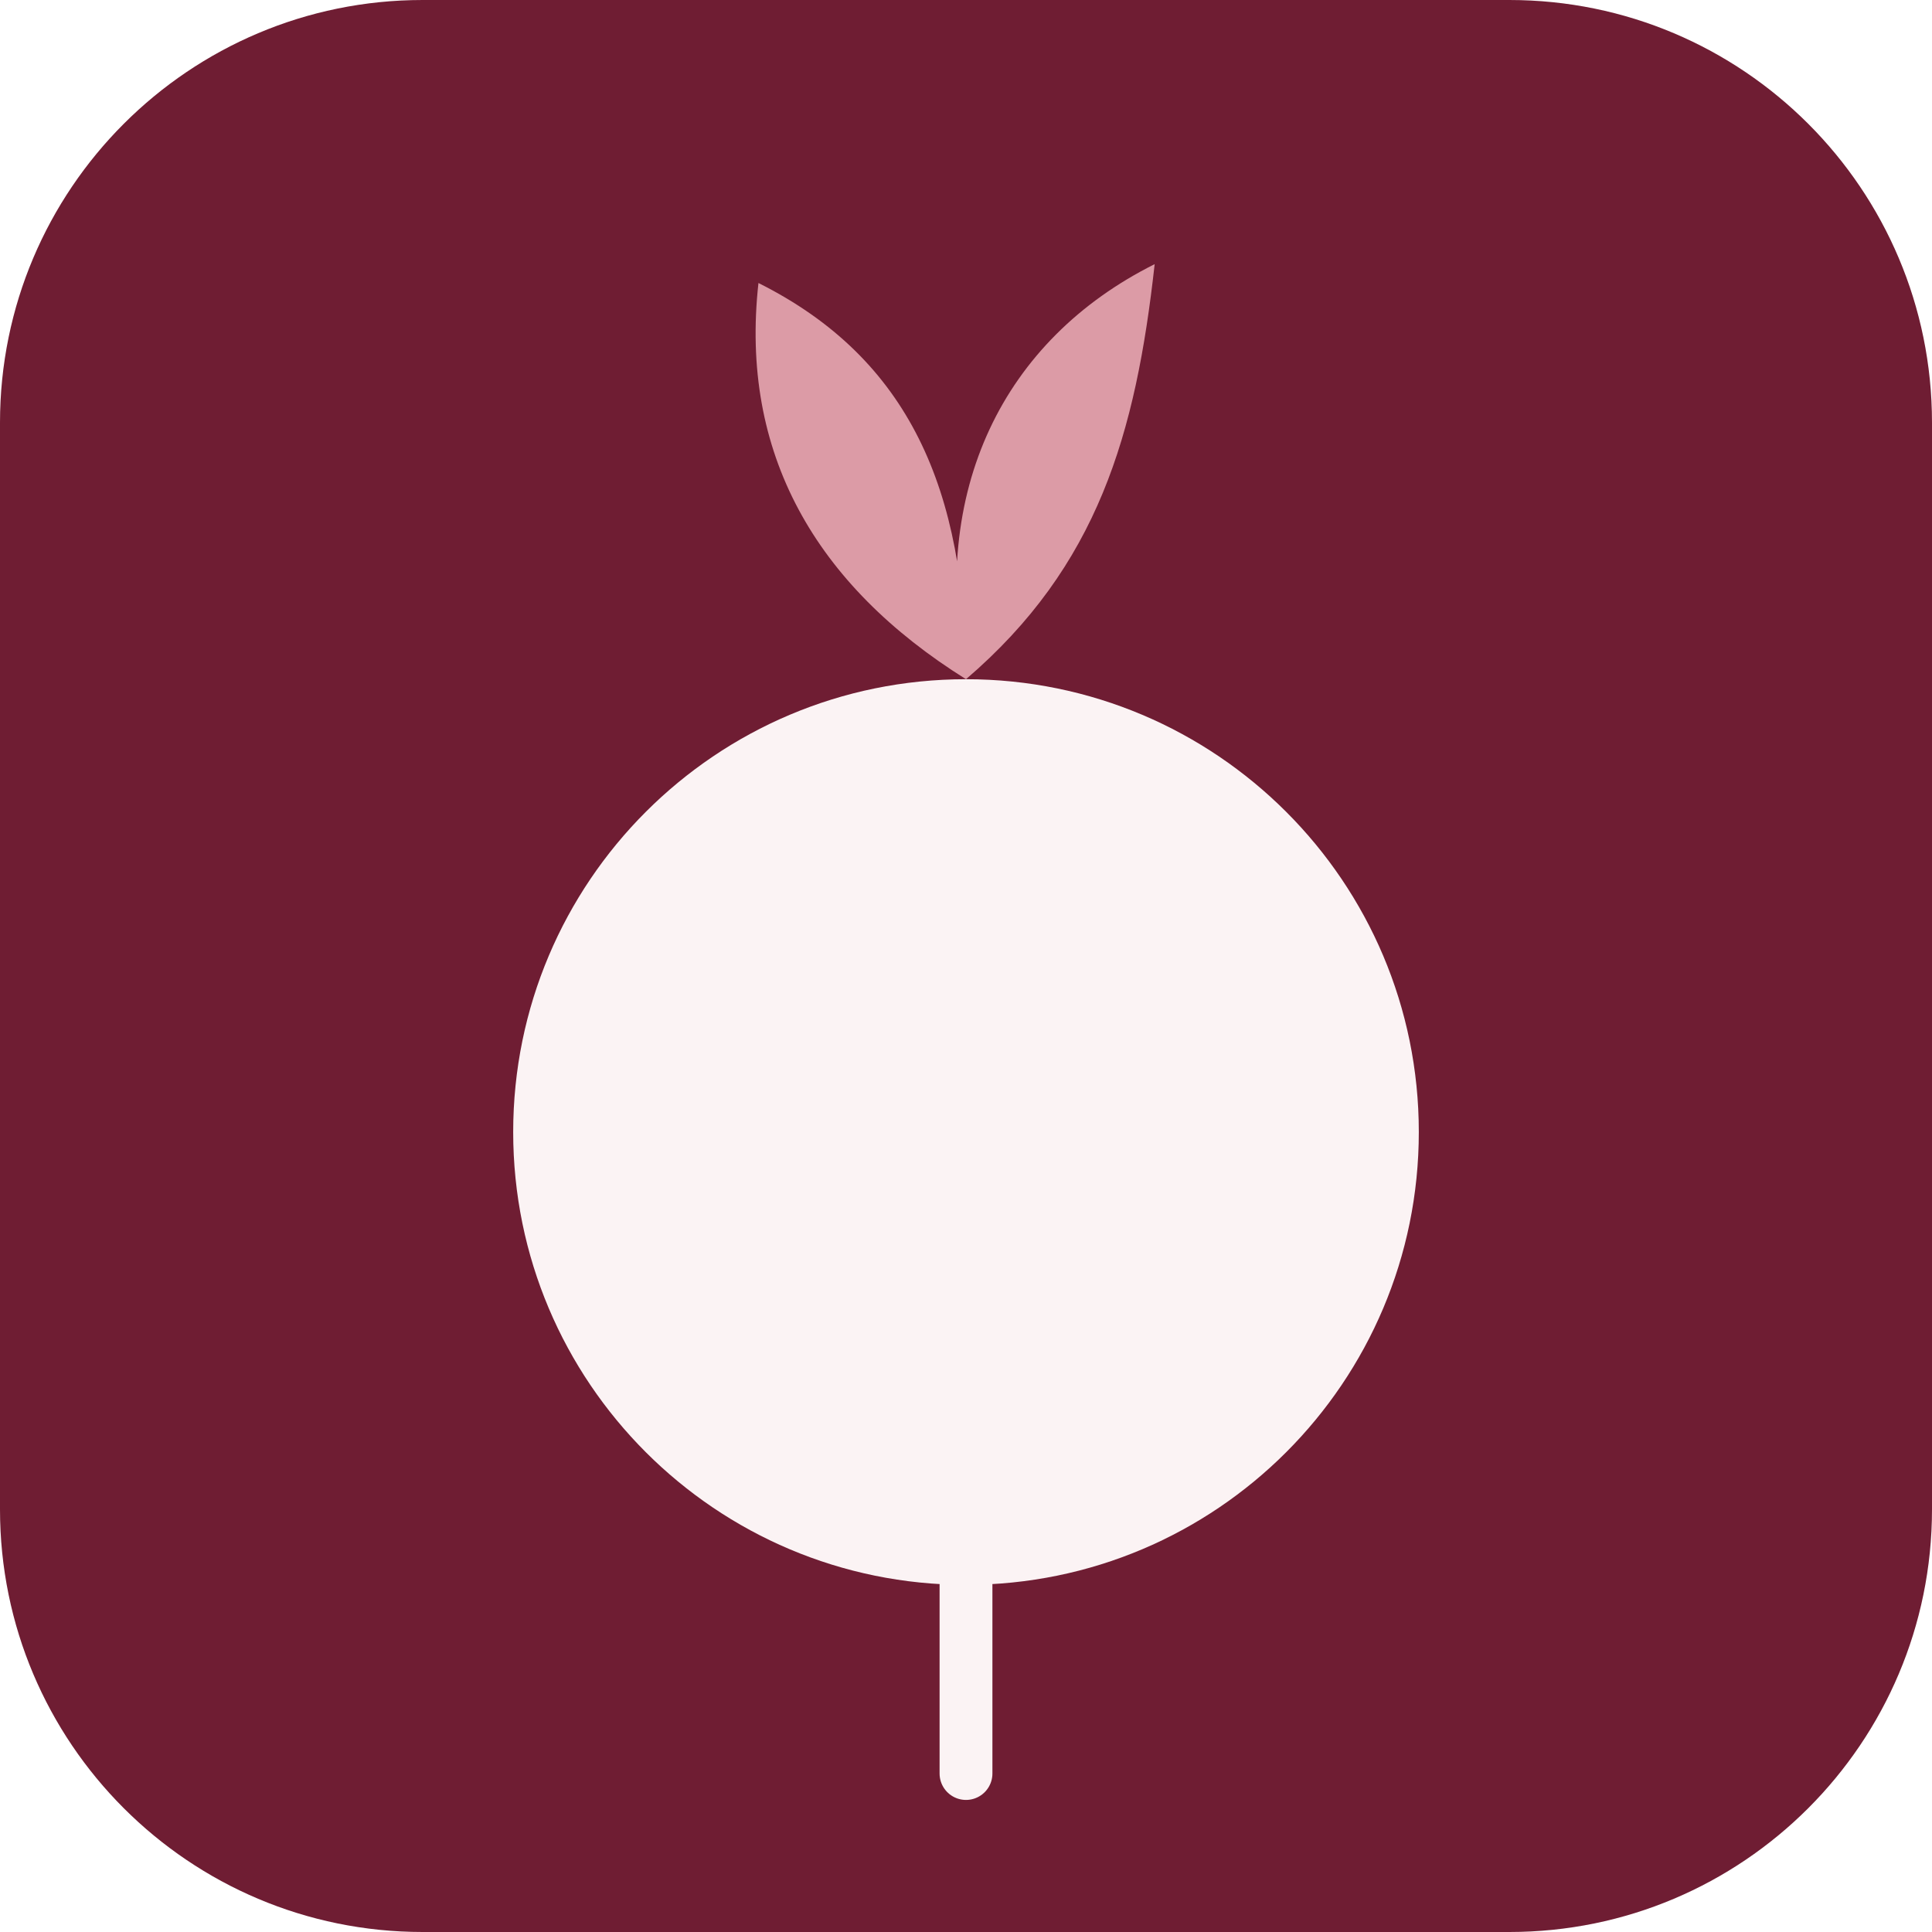
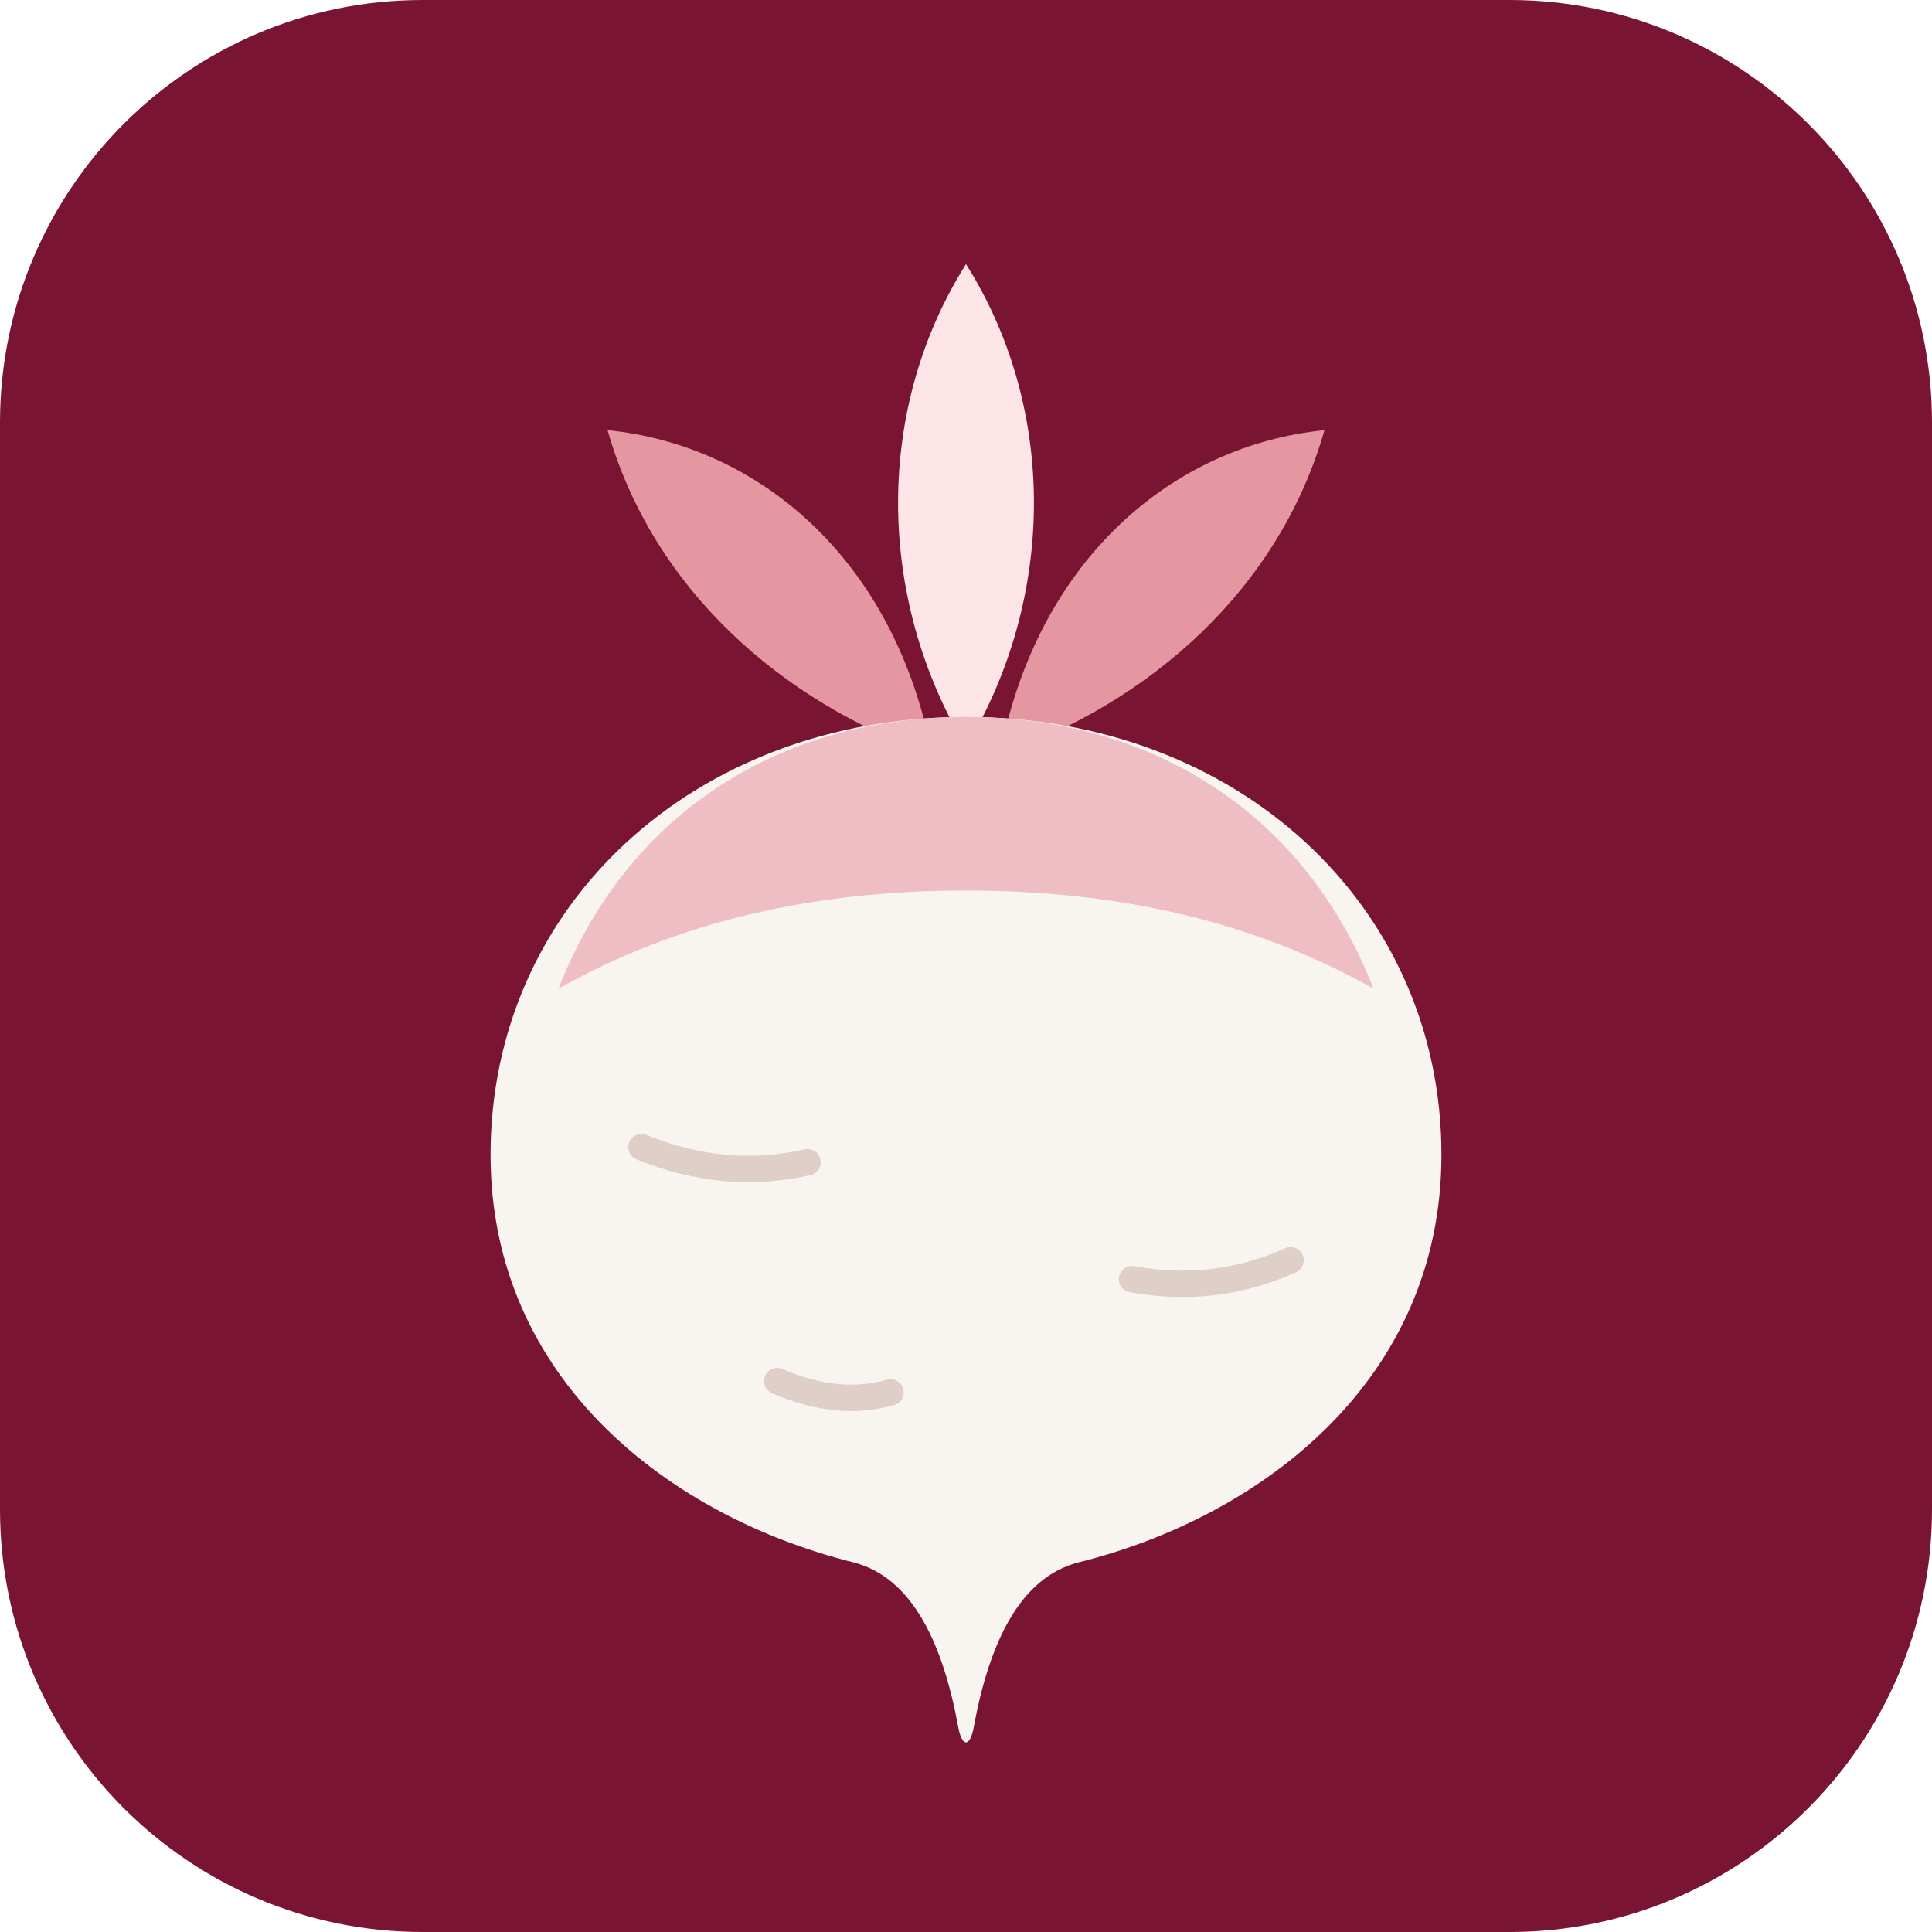
- <svg xmlns="http://www.w3.org/2000/svg" viewBox="0 0 512 512">
-   <rect width="512" height="512" rx="112" fill="#6f1d33" />
-   <circle cx="256" cy="300" r="120" fill="#fbf3f4" />
-   <path d="M256 180c-10-50 10-90 50-110-5 45-15 80-50 110zM256 180c-40-25-60-60-55-105 40 20 55 55 55 105z" fill="#dc9ba6" />
-   <path d="M256 420v50" stroke="#fbf3f4" stroke-width="14" stroke-linecap="round" />
+ <svg xmlns="http://www.w3.org/2000/svg" viewBox="0 0 512 512" role="img" aria-label="Randen">
+   <rect width="512" height="512" rx="112" fill="#791432" />
+   <path d="M247 200c-40-14-74-44-86-86 40 4 76 34 86 86z" fill="#e496a1" />
+   <path d="M265 200c40-14 74-44 86-86-40 4-76 34-86 86z" fill="#e496a1" />
+   <path d="M256 198c-24-40-24-90 0-128 24 38 24 88 0 128z" fill="#fce4e7" />
+   <path d="M256 190c72 0 126 50 126 116 0 60-48 96-96 108-16 4-24 22-28 44-1 5-3 5-4 0-4-22-12-40-28-44-48-12-96-48-96-108 0-66 54-116 126-116z" fill="#f8f4f0" />
+   <path d="M148 262c18-46 58-72 108-72s90 26 108 72c-32-18-68-26-108-26s-76 8-108 26z" fill="#efbec4" />
+   <g fill="none" stroke="#e0cfc9" stroke-width="7" stroke-linecap="round">
+     <path d="M170 304q22 9 44 4" />
+     <path d="M342 334q-20 9-42 5" />
+     <path d="M206 366q16 7 30 3" />
+   </g>
</svg>
